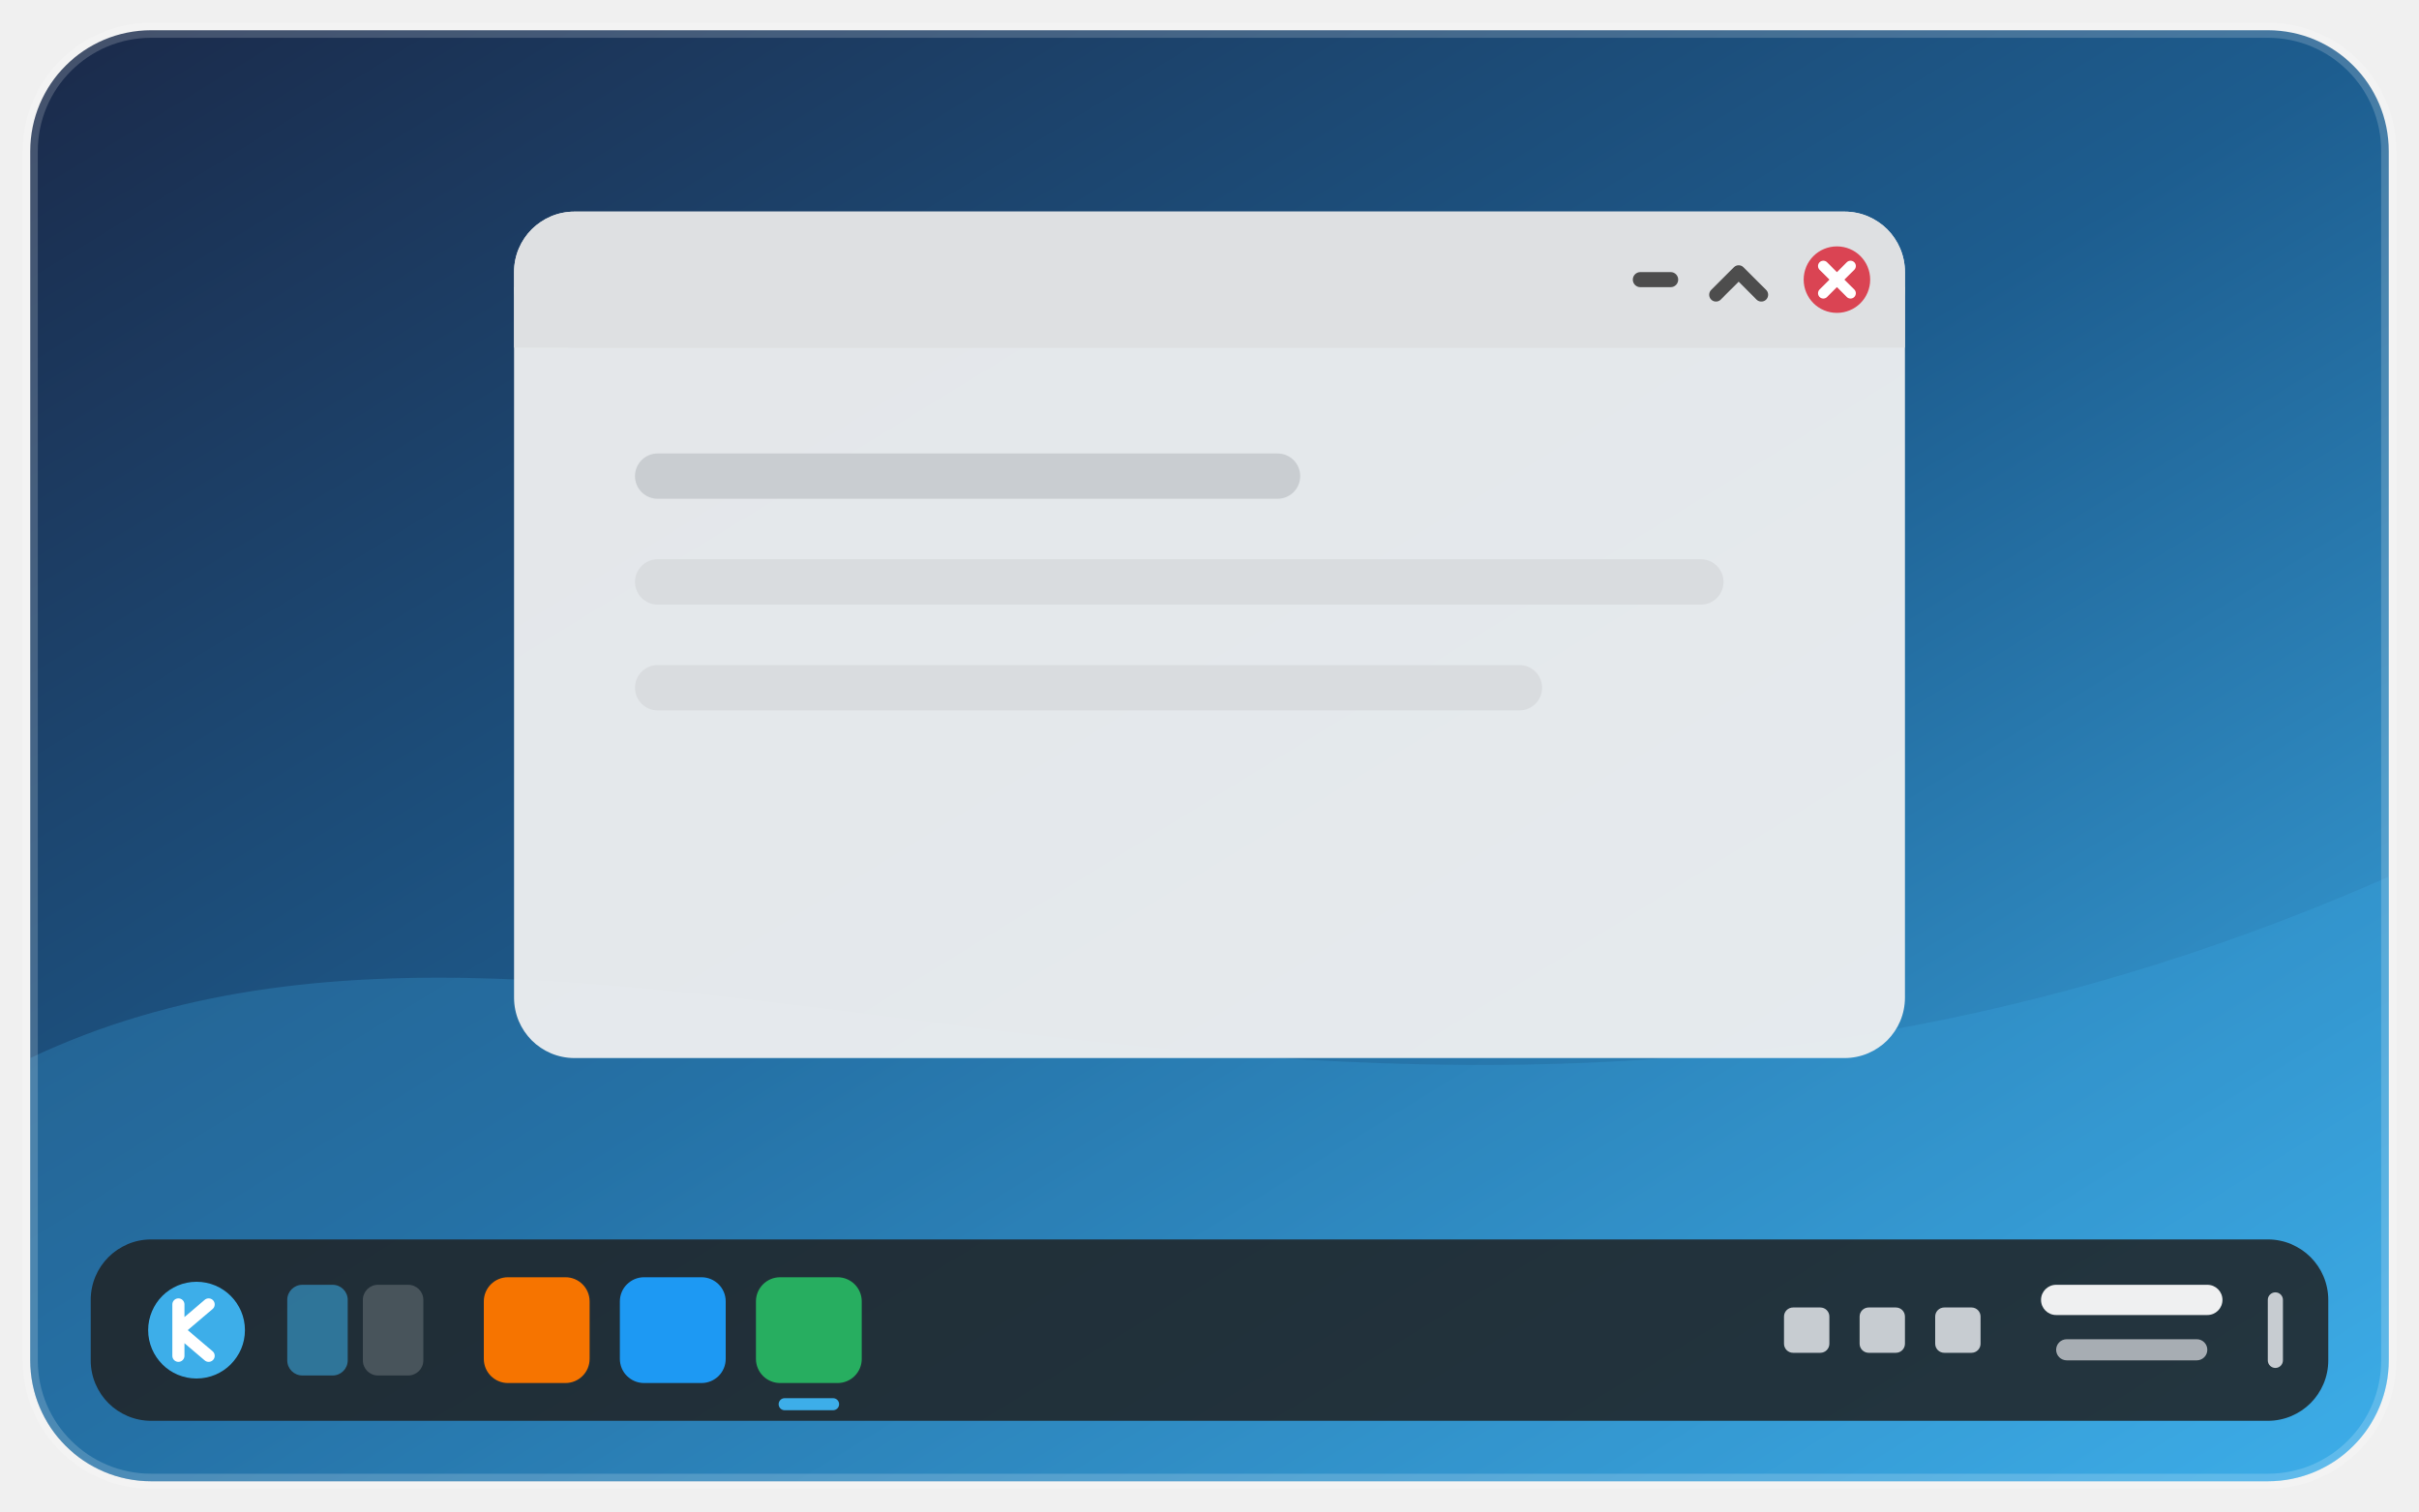
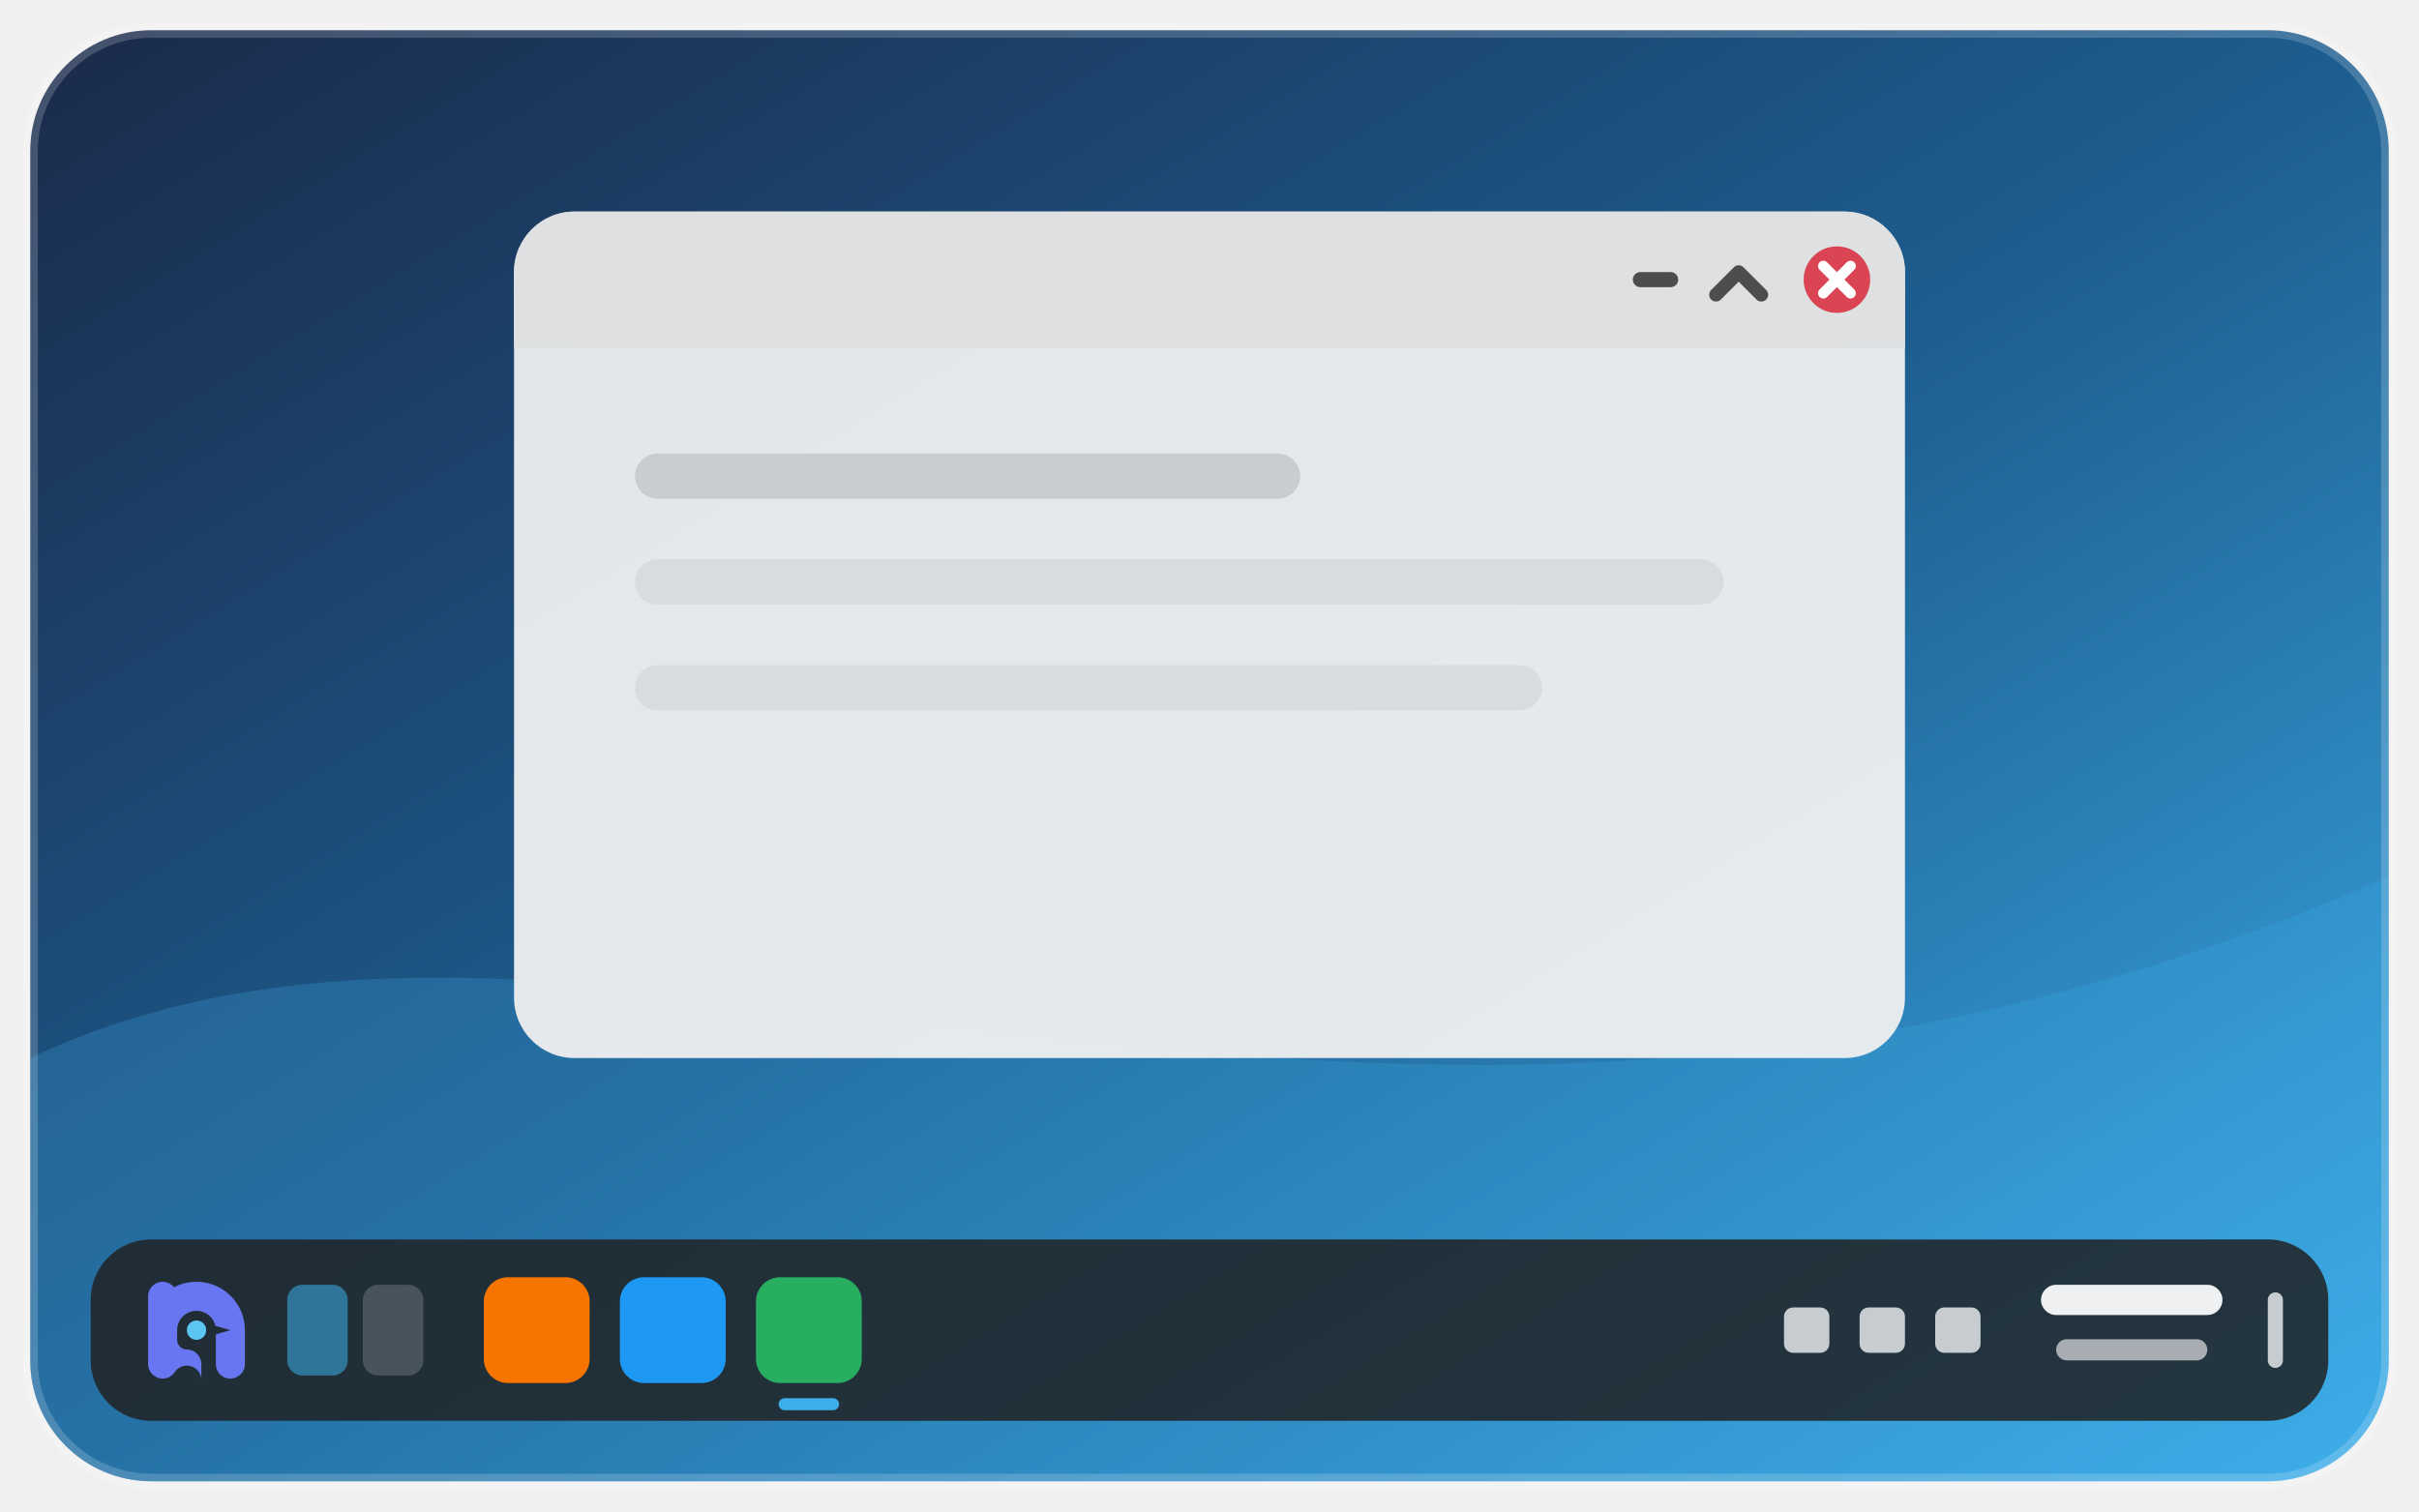
<svg xmlns="http://www.w3.org/2000/svg" width="160" height="100" viewBox="0 0 160 100">
  <defs>
    <linearGradient id="desk" x1="0" y1="0" x2="1" y2="1">
      <stop offset="0" stop-color="#1b2a4a" />
      <stop offset=".5" stop-color="#1d5d8f" />
      <stop offset="1" stop-color="#3daee9" />
    </linearGradient>
    <clipPath id="screen">
      <rect x="2" y="2" width="156" height="96" rx="8" />
    </clipPath>
  </defs>
  <g clip-path="url(#screen)">
    <rect x="2" y="2" width="156" height="96" fill="url(#desk)" />
    <path d="M2 70 C40 52 90 88 158 58 L158 98 L2 98 Z" fill="#3daee9" fill-opacity=".25" />
    <rect x="34" y="14" width="92" height="56" rx="4" fill="#eff0f1" fill-opacity=".95" />
    <rect x="34" y="14" width="92" height="9" rx="4" fill="#dee0e2" />
    <rect x="34" y="19" width="92" height="4" fill="#dee0e2" />
    <rect x="108" y="18" width="3" height="1" rx=".5" fill="#4d4d4d" />
    <path d="M113.5 19.5l1.5-1.5 1.5 1.5" fill="none" stroke="#4d4d4d" stroke-width=".9" stroke-linecap="round" stroke-linejoin="round" />
    <circle cx="121.5" cy="18.5" r="2.2" fill="#da4453" />
    <path d="M120.6 17.6l1.8 1.8M122.4 17.6l-1.8 1.8" stroke="#ffffff" stroke-width=".7" stroke-linecap="round" />
    <rect x="42" y="30" width="44" height="3" rx="1.5" fill="#c9cdd1" />
    <rect x="42" y="37" width="72" height="3" rx="1.5" fill="#d9dcdf" />
    <rect x="42" y="44" width="60" height="3" rx="1.5" fill="#d9dcdf" />
    <rect x="6" y="82" width="148" height="12" rx="4" fill="#202326" fill-opacity=".86" />
-     <circle cx="13" cy="88" r="3.2" fill="#3daee9" />
-     <path d="M11.8 86.3v3.4M11.8 88l2-1.7M11.8 88l2 1.7" stroke="#ffffff" stroke-width=".8" stroke-linecap="round" />
+     <g transform="translate(9.8 84.8) scale(0.03103)">
+       <path fill="#6876f2" d="m 206.252,103.193 v 72.235 c 0,0.04 0,0.092 -0.003,0.132 -0.066,17.037 -13.903,30.829 -30.955,30.829 h -4.017 c -15.2,-1.971 -26.941,-14.966 -26.941,-30.7 v -63.647 l 30.958,-8.846 -31.974,-9.135 c -4.156,-18.402 -20.603,-32.142 -40.261,-32.142 -22.798,0 -41.277,18.479 -41.277,41.277 v 20.639 c 0,11.398 9.241,20.639 20.639,20.639 17.097,0 30.958,13.862 30.958,30.958 v 34.312 c 0,-6.346 -1.909,-12.247 -5.186,-17.156 -5.549,-8.32 -15.02,-13.802 -25.772,-13.802 -10.159,0 -19.179,4.894 -24.823,12.455 -0.327,0.438 -0.644,0.888 -0.95,1.347 -0.346,0.516 -0.676,1.042 -0.988,1.581 -4.884,6.558 -12.308,11.117 -20.819,12.221 h -4.017 c -17.053,0 -30.888,-13.792 -30.955,-30.829 -0.002,-0.04 -0.002,-0.092 -0.002,-0.132 V 30.958 c -7e-4,-17.096 13.861,-30.958 30.957,-30.958 9.855,0 18.637,4.605 24.305,11.782 14.322,-7.525 30.629,-11.782 47.932,-11.782 56.991,0 103.193,46.202 103.193,103.193 z" />
+       <path fill="#5cc6f2" d="M 82.42,103.19 a 20.64,20.64 0 1 1 41.28,0 a 20.64,20.64 0 1 1 -41.28,0 Z" />
+     </g>
    <rect x="19" y="85" width="4" height="6" rx="1" fill="#3daee9" fill-opacity=".55" />
    <rect x="24" y="85" width="4" height="6" rx="1" fill="#ffffff" fill-opacity=".18" />
    <rect x="32" y="84.5" width="7" height="7" rx="1.6" fill="#f67400" />
    <rect x="41" y="84.5" width="7" height="7" rx="1.6" fill="#1d99f3" />
    <rect x="50" y="84.5" width="7" height="7" rx="1.6" fill="#27ae60" />
    <rect x="51.5" y="92.5" width="4" height=".8" rx=".4" fill="#3daee9" />
    <rect x="118" y="86.5" width="3" height="3" rx=".6" fill="#c7ccd1" />
    <rect x="123" y="86.5" width="3" height="3" rx=".6" fill="#c7ccd1" />
    <rect x="128" y="86.5" width="3" height="3" rx=".6" fill="#c7ccd1" />
    <rect x="135" y="85" width="12" height="2" rx="1" fill="#eff0f1" />
    <rect x="136" y="88.6" width="10" height="1.4" rx=".7" fill="#a7adb3" />
    <rect x="150" y="85.5" width="1" height="5" rx=".5" fill="#c7ccd1" />
  </g>
  <rect x="2" y="2" width="156" height="96" rx="8" fill="none" stroke="#ffffff" stroke-opacity=".18" />
</svg>
